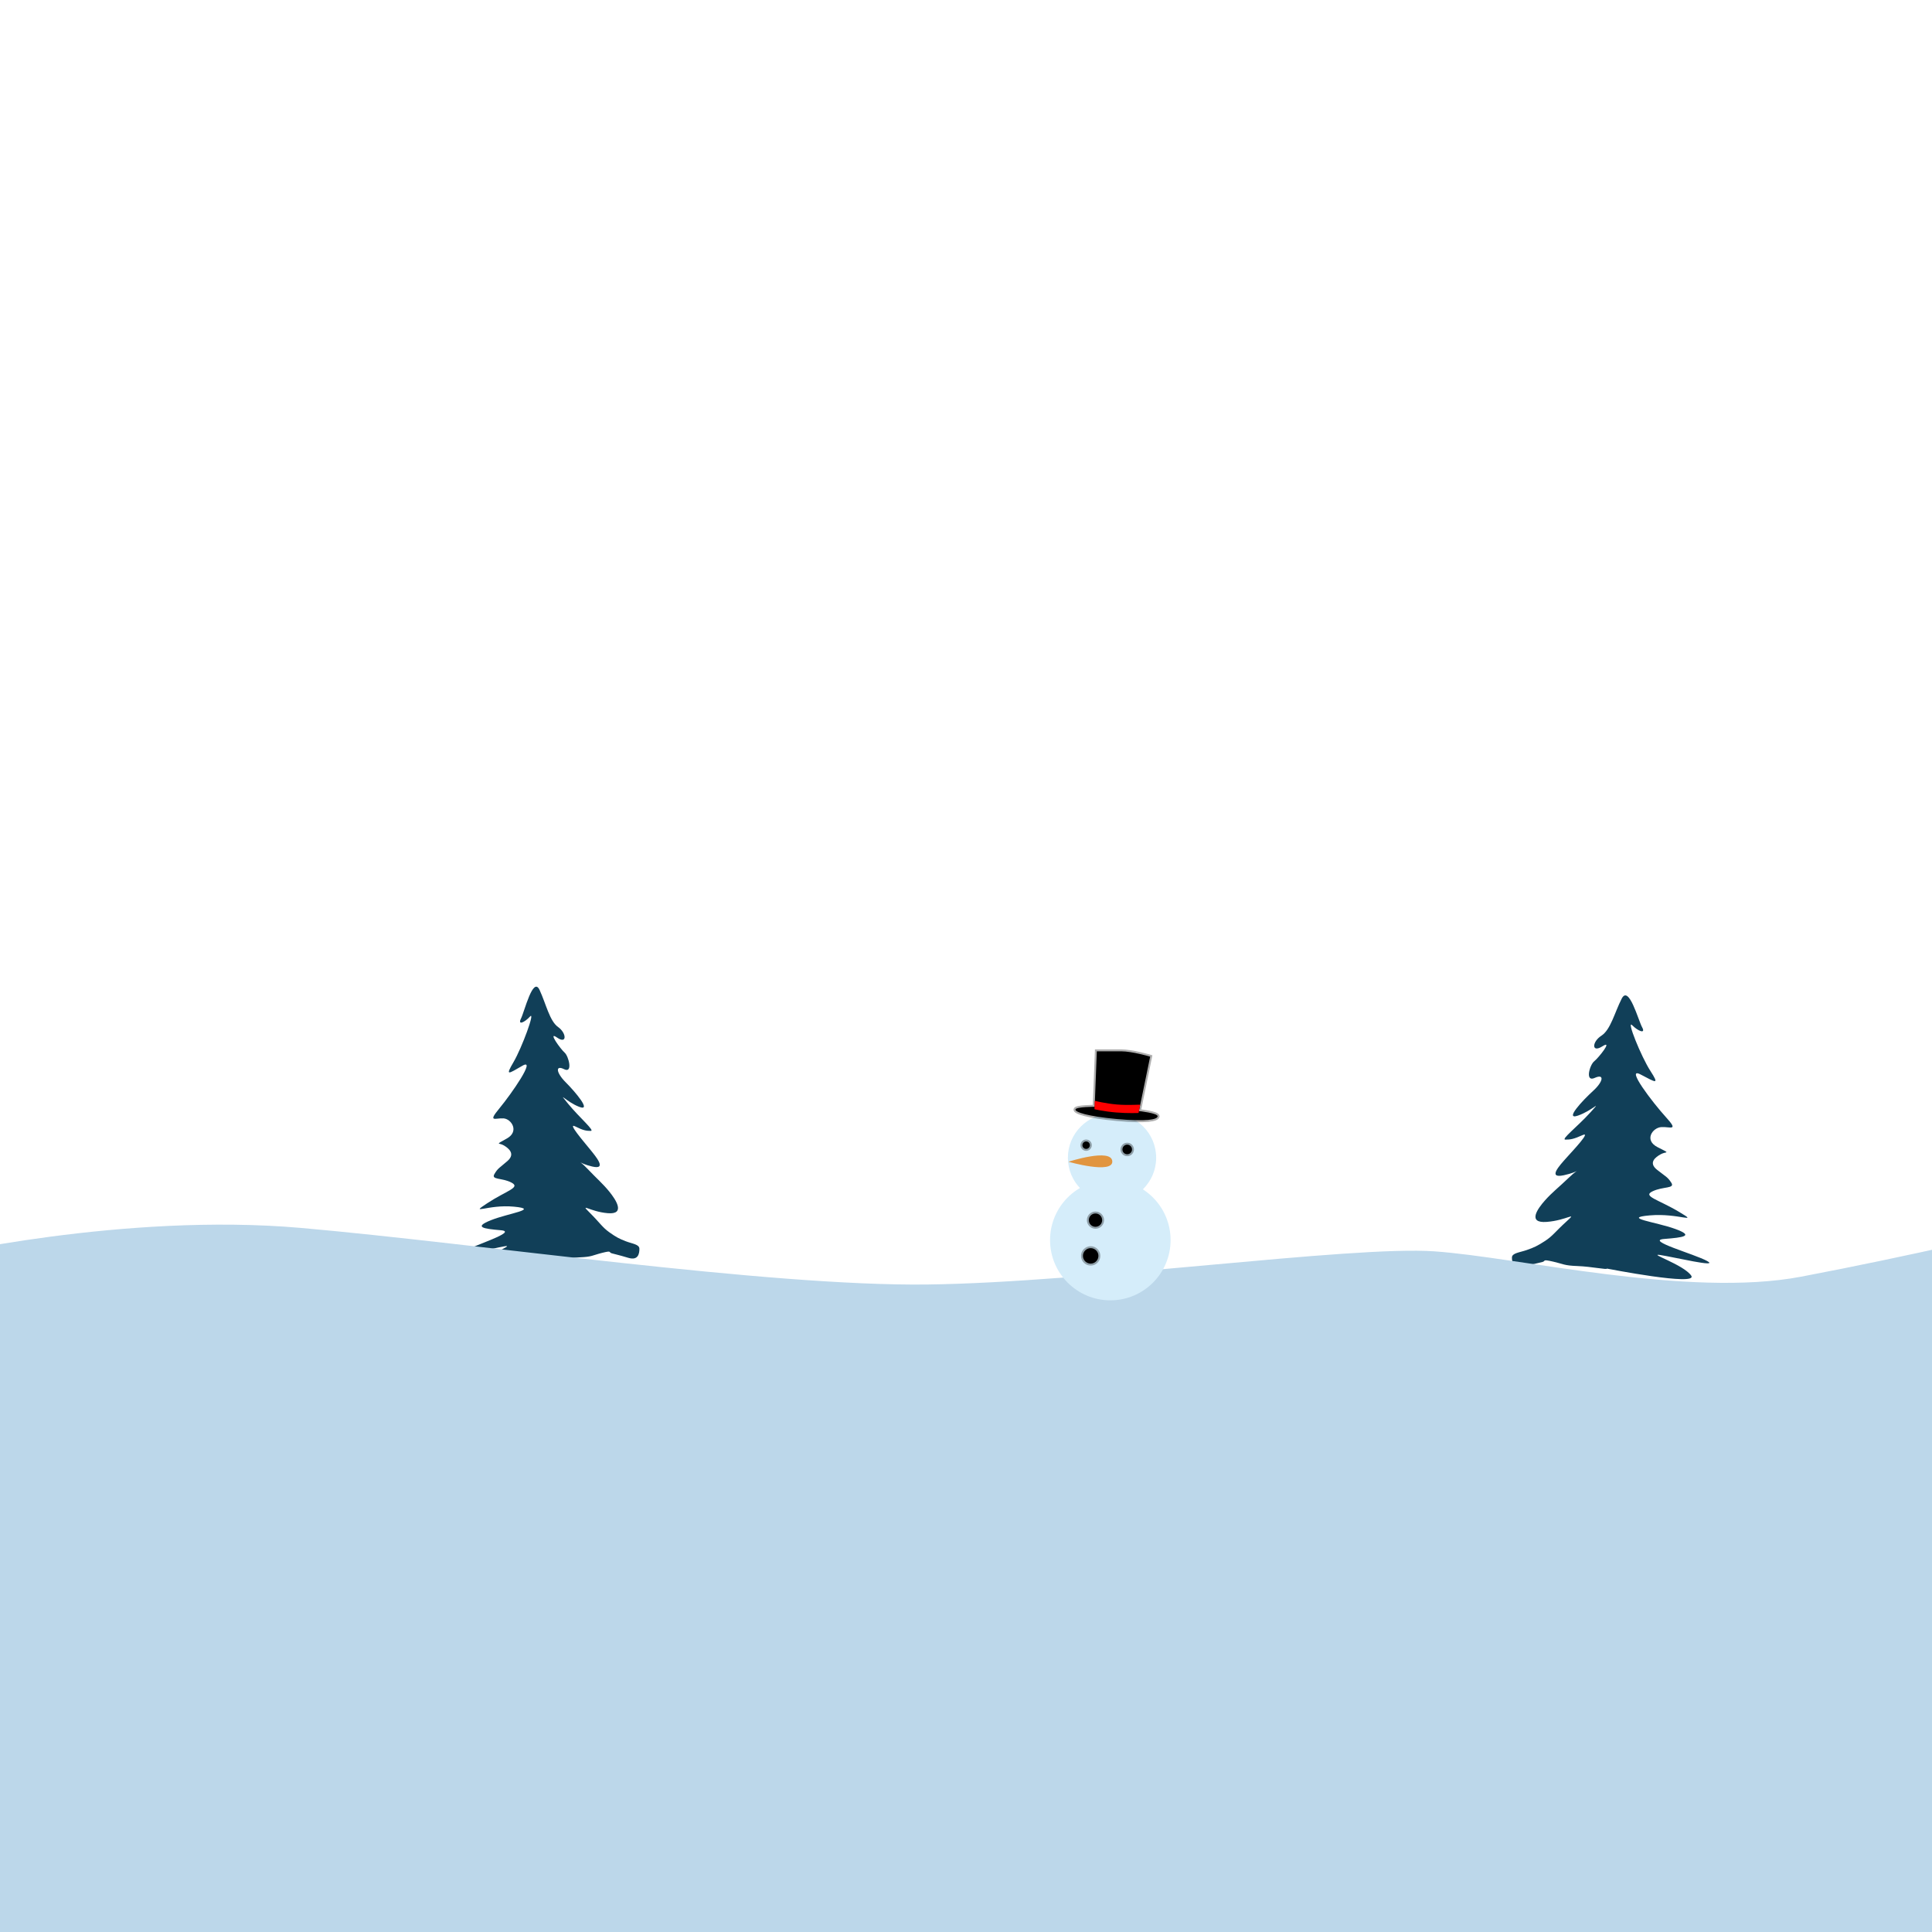
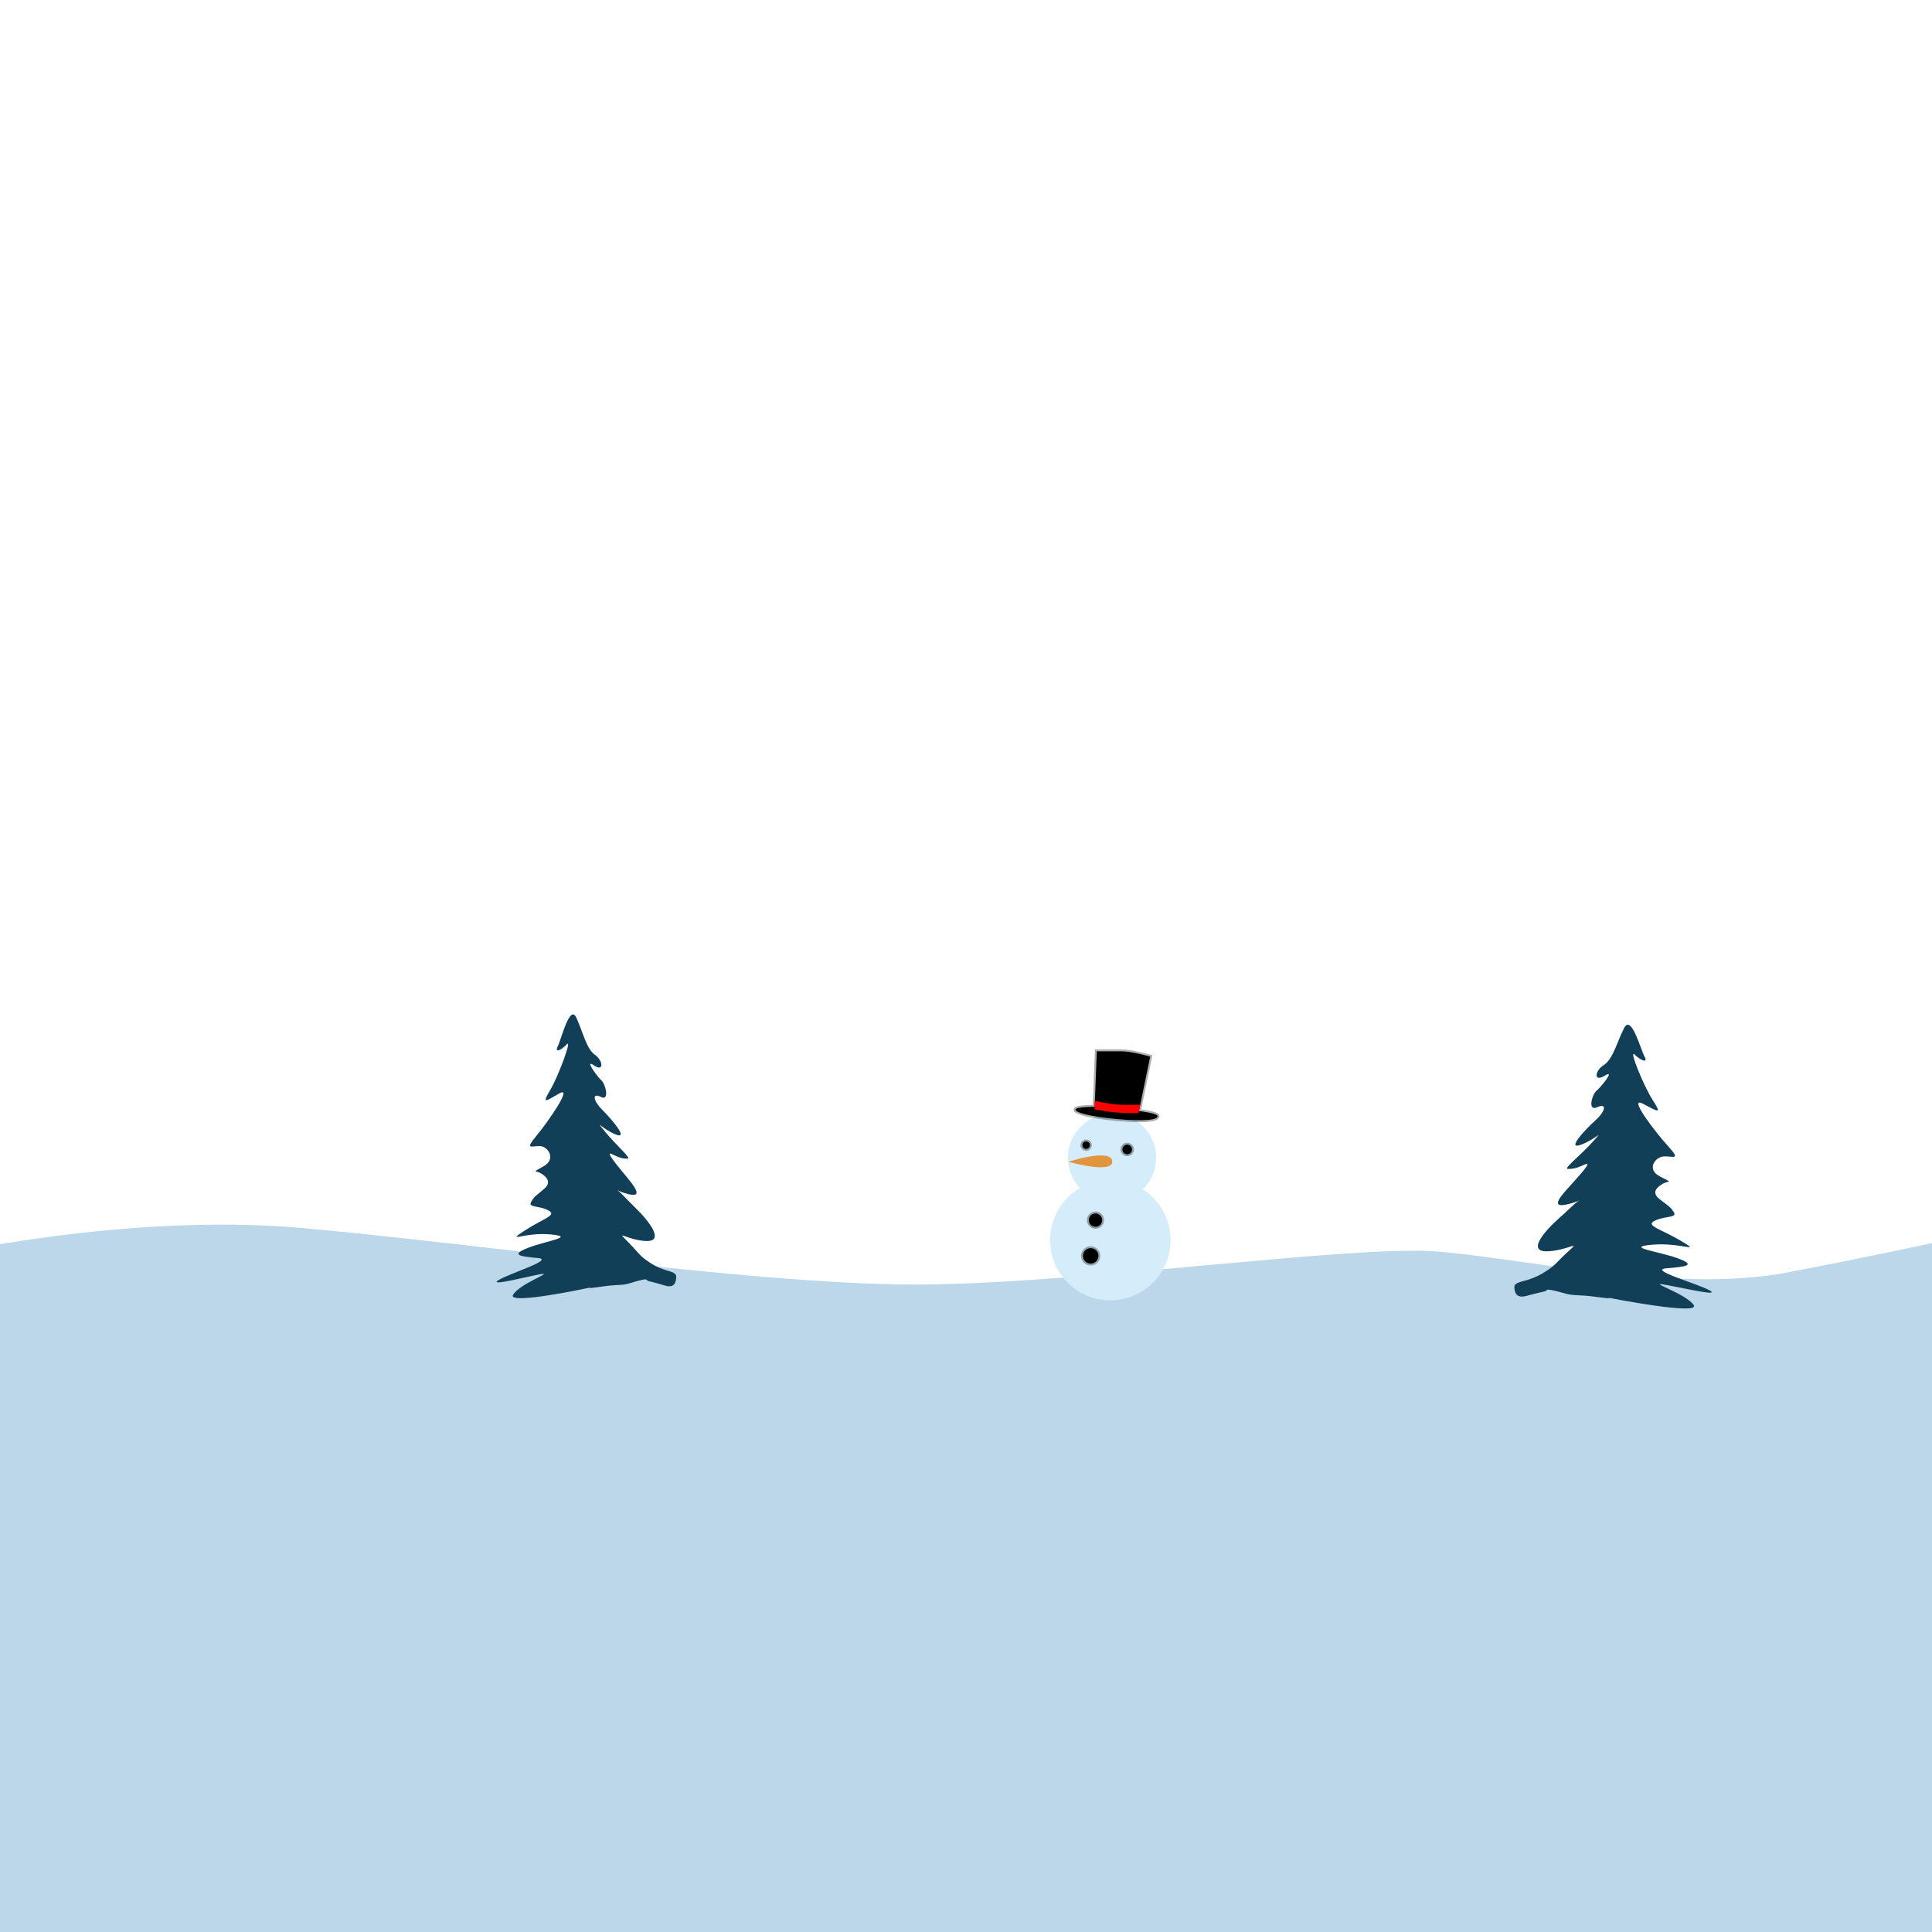
<svg xmlns="http://www.w3.org/2000/svg" xmlns:ns1="https://boxy-svg.com" viewBox="0 0 500 500" width="2000" height="2000">
  <defs>
    <linearGradient id="gradient-1" ns1:pinned="true">
      <stop offset="0" style="stop-color: rgb(156, 229, 245);" />
      <stop offset="1" style="stop-color: rgb(69, 116, 143);" />
    </linearGradient>
  </defs>
-   <path style="stroke: rgba(0, 0, 0, 0); fill: rgb(17, 63, 88);" d="M 143.143 326.048 C 143.143 326.048 121.46 330.722 123.278 327.865 C 125.096 325.008 133.665 322.023 130.549 322.542 C 127.433 323.061 116.526 325.918 119.512 324.1 C 122.498 322.282 134.184 318.777 129.64 318.387 C 125.096 317.997 122.499 317.608 127.043 315.79 C 131.587 313.972 139.767 312.934 133.016 312.285 C 126.265 311.636 121.2 314.622 126.134 311.376 C 131.068 308.13 134.833 307.351 132.367 306.052 C 129.901 304.753 127.043 305.403 127.952 303.845 C 128.861 302.287 129.25 302.287 131.328 300.469 C 133.406 298.651 131.717 297.223 130.419 296.444 C 129.121 295.665 127.952 296.444 131.198 294.627 C 134.444 292.81 132.367 289.563 130.289 289.433 C 128.211 289.303 126.134 290.602 129.25 286.836 C 132.366 283.07 138.858 273.722 135.223 275.8 C 131.588 277.878 130.679 278.656 132.886 274.891 C 135.093 271.126 138.599 261.518 137.171 263.076 C 135.743 264.634 133.925 265.413 134.833 263.595 C 135.741 261.777 137.95 252.559 139.638 256.194 C 141.326 259.829 142.234 264.244 144.442 265.802 C 146.65 267.36 146.779 270.347 144.182 268.529 C 141.585 266.711 145.091 271.515 146.129 272.424 C 147.167 273.333 148.337 277.877 146 276.709 C 143.663 275.541 143.922 277.618 146.389 280.085 C 148.856 282.552 153.271 287.745 149.895 286.447 C 146.519 285.149 144.052 282.032 147.038 285.668 C 150.024 289.304 154.05 292.679 152.881 292.679 C 151.712 292.679 150.934 292.549 148.856 291.51 C 146.778 290.471 150.934 295.276 152.621 297.353 C 154.308 299.43 157.166 302.806 153.271 301.898 C 149.376 300.99 149.375 299.69 151.972 302.417 C 154.569 305.144 155.997 306.312 157.685 308.39 C 159.373 310.468 161.97 314.362 157.296 313.973 C 152.622 313.584 149.895 311.116 152.621 313.843 C 155.347 316.57 155.867 317.608 157.685 318.906 C 159.503 320.204 160.282 320.594 161.97 321.244 C 163.658 321.894 165.476 322.023 165.476 323.191 C 165.476 324.359 165.216 326.307 162.619 325.528 C 160.022 324.749 159.243 324.619 158.334 324.36 C 157.425 324.101 158.464 323.581 155.867 324.23 C 153.27 324.879 153.271 325.269 150.025 325.398 C 146.779 325.527 142.884 326.437 143.143 326.048 Z" />
-   <path style="stroke: rgba(0, 0, 0, 0); fill: rgb(17, 63, 88);" d="M 417.832 260.35 C 417.832 260.35 393.995 255.676 395.993 258.533 C 397.992 261.39 407.412 264.375 403.987 263.856 C 400.561 263.337 388.571 260.48 391.853 262.298 C 395.136 264.116 407.983 267.621 402.987 268.011 C 397.992 268.401 395.137 268.79 400.132 270.608 C 405.128 272.426 414.12 273.464 406.699 274.113 C 399.277 274.762 393.709 271.776 399.133 275.022 C 404.557 278.268 408.696 279.047 405.985 280.346 C 403.274 281.645 400.132 280.995 401.132 282.553 C 402.131 284.111 402.558 284.111 404.843 285.929 C 407.127 287.747 405.271 289.175 403.844 289.954 C 402.417 290.733 401.132 289.954 404.7 291.771 C 408.268 293.588 405.985 296.835 403.701 296.965 C 401.416 297.095 399.133 295.796 402.558 299.562 C 405.984 303.328 413.121 312.676 409.125 310.598 C 405.129 308.52 404.129 307.742 406.556 311.507 C 408.982 315.272 412.836 324.88 411.266 323.322 C 409.696 321.764 407.698 320.985 408.696 322.803 C 409.694 324.621 412.123 333.839 413.978 330.204 C 415.834 326.569 416.832 322.154 419.26 320.596 C 421.687 319.038 421.829 316.051 418.974 317.869 C 416.119 319.687 419.973 314.883 421.114 313.974 C 422.255 313.065 423.541 308.521 420.972 309.689 C 418.403 310.857 418.688 308.78 421.4 306.313 C 424.112 303.846 428.966 298.653 425.254 299.951 C 421.543 301.249 418.831 304.366 422.113 300.73 C 425.396 297.094 429.822 293.719 428.537 293.719 C 427.252 293.719 426.396 293.849 424.112 294.888 C 421.828 295.927 426.396 291.122 428.251 289.045 C 430.106 286.968 433.247 283.592 428.966 284.5 C 424.684 285.408 424.683 286.708 427.538 283.981 C 430.392 281.254 431.962 280.086 433.818 278.008 C 435.674 275.93 438.529 272.036 433.39 272.425 C 428.252 272.814 425.254 275.282 428.251 272.555 C 431.248 269.828 431.819 268.79 433.818 267.492 C 435.817 266.194 436.673 265.804 438.529 265.154 C 440.384 264.504 442.383 264.375 442.383 263.207 C 442.383 262.039 442.097 260.091 439.242 260.87 C 436.387 261.649 435.531 261.779 434.531 262.038 C 433.532 262.297 434.674 262.817 431.819 262.168 C 428.964 261.519 428.966 261.129 425.397 261 C 421.829 260.871 417.547 259.961 417.832 260.35 Z" transform="matrix(-1, 0, 0, -1, 833.6729, 588.6529)" />
-   <path style="stroke: rgba(124, 218, 255, 0); fill: rgb(188, 215, 234);" d="M -17.499 325.36 C -17.499 325.36 31.972 313.749 77.911 317.788 C 123.85 321.827 198.561 332.932 239.956 332.427 C 281.351 331.922 349.501 322.331 371.208 323.845 C 392.915 325.359 436.834 335.961 466.113 330.408 C 495.392 324.855 522.652 318.292 522.652 318.292 L 524.167 511.636 L -7.908 514.161 L -17.499 325.36 Z" />
+   <path style="stroke: rgba(124, 218, 255, 0); fill: rgb(188, 215, 234);" d="M -17.499 325.36 C -17.499 325.36 31.972 313.749 77.911 317.788 C 123.85 321.827 198.561 332.932 239.956 332.427 C 281.351 331.922 349.501 322.331 371.208 323.845 C 392.915 325.359 433.108 334.896 462.387 329.343 C 491.666 323.79 520.522 317.227 520.522 317.227 L 524.167 511.636 L -7.908 514.161 L -17.499 325.36 Z" />
  <ellipse style="stroke: rgba(0, 0, 0, 0); fill: rgb(213, 237, 250);" cx="287.351" cy="320.93" rx="15.596" ry="15.596" />
  <ellipse style="stroke: rgba(0, 0, 0, 0); fill: rgb(213, 237, 250);" cx="287.791" cy="299.622" rx="11.423" ry="11.423" />
  <path style="stroke: rgba(0, 0, 0, 0); fill: rgb(225, 149, 63);" d="M 276.537 300.654 C 276.537 300.654 287.582 297.064 287.858 300.516 C 288.134 303.968 276.399 300.654 276.537 300.654 Z" />
  <ellipse style="stroke: rgba(0, 0, 0, 0.33);" cx="283.509" cy="315.771" rx="1.726" ry="1.726" />
  <ellipse style="stroke: rgba(0, 0, 0, 0.32);" cx="282.267" cy="325.02" rx="2.002" ry="2.002" />
  <ellipse style="stroke: rgba(0, 0, 0, 0.33);" cx="281.093" cy="296.374" rx="0.966" ry="0.966" />
  <ellipse style="stroke: rgba(0, 0, 0, 0.33);" cx="291.723" cy="297.479" rx="1.242" ry="1.242" />
  <path style="stroke: rgba(0, 0, 0, 0.32);" d="M 283.302 286.434 C 283.302 286.434 278.47 286.434 278.332 287.125 C 278.194 287.816 281.507 288.919 289.1 289.61 C 296.693 290.301 299.454 289.748 299.592 288.919 C 299.73 288.09 294.76 287.539 294.76 287.539 L 297.659 273.457 C 297.659 273.457 292.966 272.077 290.205 272.077 C 287.444 272.077 283.854 272.077 283.854 272.077 L 283.302 286.434 Z" />
  <path style="fill: rgb(255, 0, 0); stroke: rgba(0, 0, 0, 0);" d="M 283.326 284.892 C 283.326 284.892 286.194 285.614 289.131 285.85 C 292.064 286.085 295.067 285.835 295.067 285.904 C 295.067 286.042 294.652 288.031 294.652 288.031 C 294.652 288.031 292.085 288.169 288.881 287.909 C 285.749 287.655 283.254 287.069 283.254 287.069 L 283.326 284.892 Z" />
+   <path style="stroke: rgba(0, 0, 0, 0); fill: rgb(17, 63, 88);" d="M 418.461 267.94 C 418.461 267.94 394.624 263.266 396.622 266.123 C 398.621 268.98 408.041 271.965 404.616 271.446 C 401.19 270.927 389.2 268.07 392.482 269.888 C 395.765 271.706 408.612 275.211 403.616 275.601 C 398.621 275.991 395.766 276.38 400.761 278.198 C 405.757 280.016 414.749 281.054 407.328 281.703 C 399.906 282.352 394.338 279.366 399.762 282.612 C 405.186 285.858 409.325 286.637 406.614 287.936 C 403.903 289.235 400.761 288.585 401.761 290.143 C 402.76 291.701 403.187 291.701 405.472 293.519 C 407.756 295.337 405.9 296.765 404.473 297.544 C 403.046 298.323 401.761 297.544 405.329 299.361 C 408.897 301.178 406.614 304.425 404.33 304.555 C 402.045 304.685 399.762 303.386 403.187 307.152 C 406.613 310.918 413.75 320.266 409.754 318.188 C 405.758 316.11 404.758 315.332 407.185 319.097 C 409.611 322.862 413.465 332.47 411.895 330.912 C 410.325 329.354 408.327 328.575 409.325 330.393 C 410.323 332.211 412.752 341.429 414.607 337.794 C 416.463 334.159 417.461 329.744 419.889 328.186 C 422.316 326.628 422.458 323.641 419.603 325.459 C 416.748 327.277 420.602 322.473 421.743 321.564 C 422.884 320.655 424.17 316.111 421.601 317.279 C 419.032 318.447 419.317 316.37 422.029 313.903 C 424.741 311.436 429.595 306.243 425.883 307.541 C 422.172 308.839 419.46 311.956 422.742 308.32 C 426.025 304.684 430.451 301.309 429.166 301.309 C 427.881 301.309 427.025 301.439 424.741 302.478 C 422.457 303.517 427.025 298.712 428.88 296.635 C 430.735 294.558 433.876 291.182 429.595 292.09 C 425.313 292.998 425.312 294.298 428.167 291.571 C 431.021 288.844 432.591 287.676 434.447 285.598 C 436.303 283.52 439.158 279.626 434.019 280.015 C 428.881 280.404 425.883 282.872 428.88 280.145 C 431.877 277.418 432.448 276.38 434.447 275.082 C 436.446 273.784 437.302 273.394 439.158 272.744 C 441.013 272.094 443.012 271.965 443.012 270.797 C 443.012 269.629 442.726 267.681 439.871 268.46 C 437.016 269.239 436.16 269.369 435.16 269.628 C 434.161 269.887 435.303 270.407 432.448 269.758 C 429.593 269.109 429.595 268.719 426.026 268.59 C 422.458 268.461 418.176 267.551 418.461 267.94 Z" transform="matrix(-1, 0, 0, -1, 834.9309, 603.8329)" />
+   <path style="stroke: rgba(0, 0, 0, 0); fill: rgb(17, 63, 88);" d="M 152.663 333.231 C 152.663 333.231 130.98 337.905 132.798 335.048 C 134.616 332.191 143.185 329.206 140.069 329.725 C 136.953 330.244 126.046 333.101 129.032 331.283 C 132.018 329.465 143.704 325.96 139.16 325.57 C 134.616 325.18 132.019 324.791 136.563 322.973 C 141.107 321.155 149.287 320.117 142.536 319.468 C 135.785 318.819 130.72 321.805 135.654 318.559 C 140.588 315.313 144.353 314.534 141.887 313.235 C 139.421 311.936 136.563 312.586 137.472 311.028 C 138.381 309.47 138.77 309.47 140.848 307.652 C 142.926 305.834 141.237 304.406 139.939 303.627 C 138.641 302.848 137.472 303.627 140.718 301.81 C 143.964 299.993 141.887 296.746 139.809 296.616 C 137.731 296.486 135.654 297.785 138.77 294.019 C 141.886 290.253 148.378 280.905 144.743 282.983 C 141.108 285.061 140.199 285.839 142.406 282.074 C 144.613 278.309 148.119 268.701 146.691 270.259 C 145.263 271.817 143.445 272.596 144.353 270.778 C 145.261 268.96 147.47 259.742 149.158 263.377 C 150.846 267.012 151.754 271.427 153.962 272.985 C 156.17 274.543 156.299 277.53 153.702 275.712 C 151.105 273.894 154.611 278.698 155.649 279.607 C 156.687 280.516 157.857 285.06 155.52 283.892 C 153.183 282.724 153.442 284.801 155.909 287.268 C 158.376 289.735 162.791 294.928 159.415 293.63 C 156.039 292.332 153.572 289.215 156.558 292.851 C 159.544 296.487 163.57 299.862 162.401 299.862 C 161.232 299.862 160.454 299.732 158.376 298.693 C 156.298 297.654 160.454 302.459 162.141 304.536 C 163.828 306.613 166.686 309.989 162.791 309.081 C 158.896 308.173 158.895 306.873 161.492 309.6 C 164.089 312.327 165.517 313.495 167.205 315.573 C 168.893 317.651 171.49 321.545 166.816 321.156 C 162.142 320.767 159.415 318.299 162.141 321.026 C 164.867 323.753 165.387 324.791 167.205 326.089 C 169.023 327.387 169.802 327.777 171.49 328.427 C 173.178 329.077 174.996 329.206 174.996 330.374 C 174.996 331.542 174.736 333.49 172.139 332.711 C 169.542 331.932 168.763 331.802 167.854 331.543 C 166.945 331.284 167.984 330.764 165.387 331.413 C 162.79 332.062 162.791 332.452 159.545 332.581 C 156.299 332.71 152.404 333.62 152.663 333.231 Z" />
</svg>
